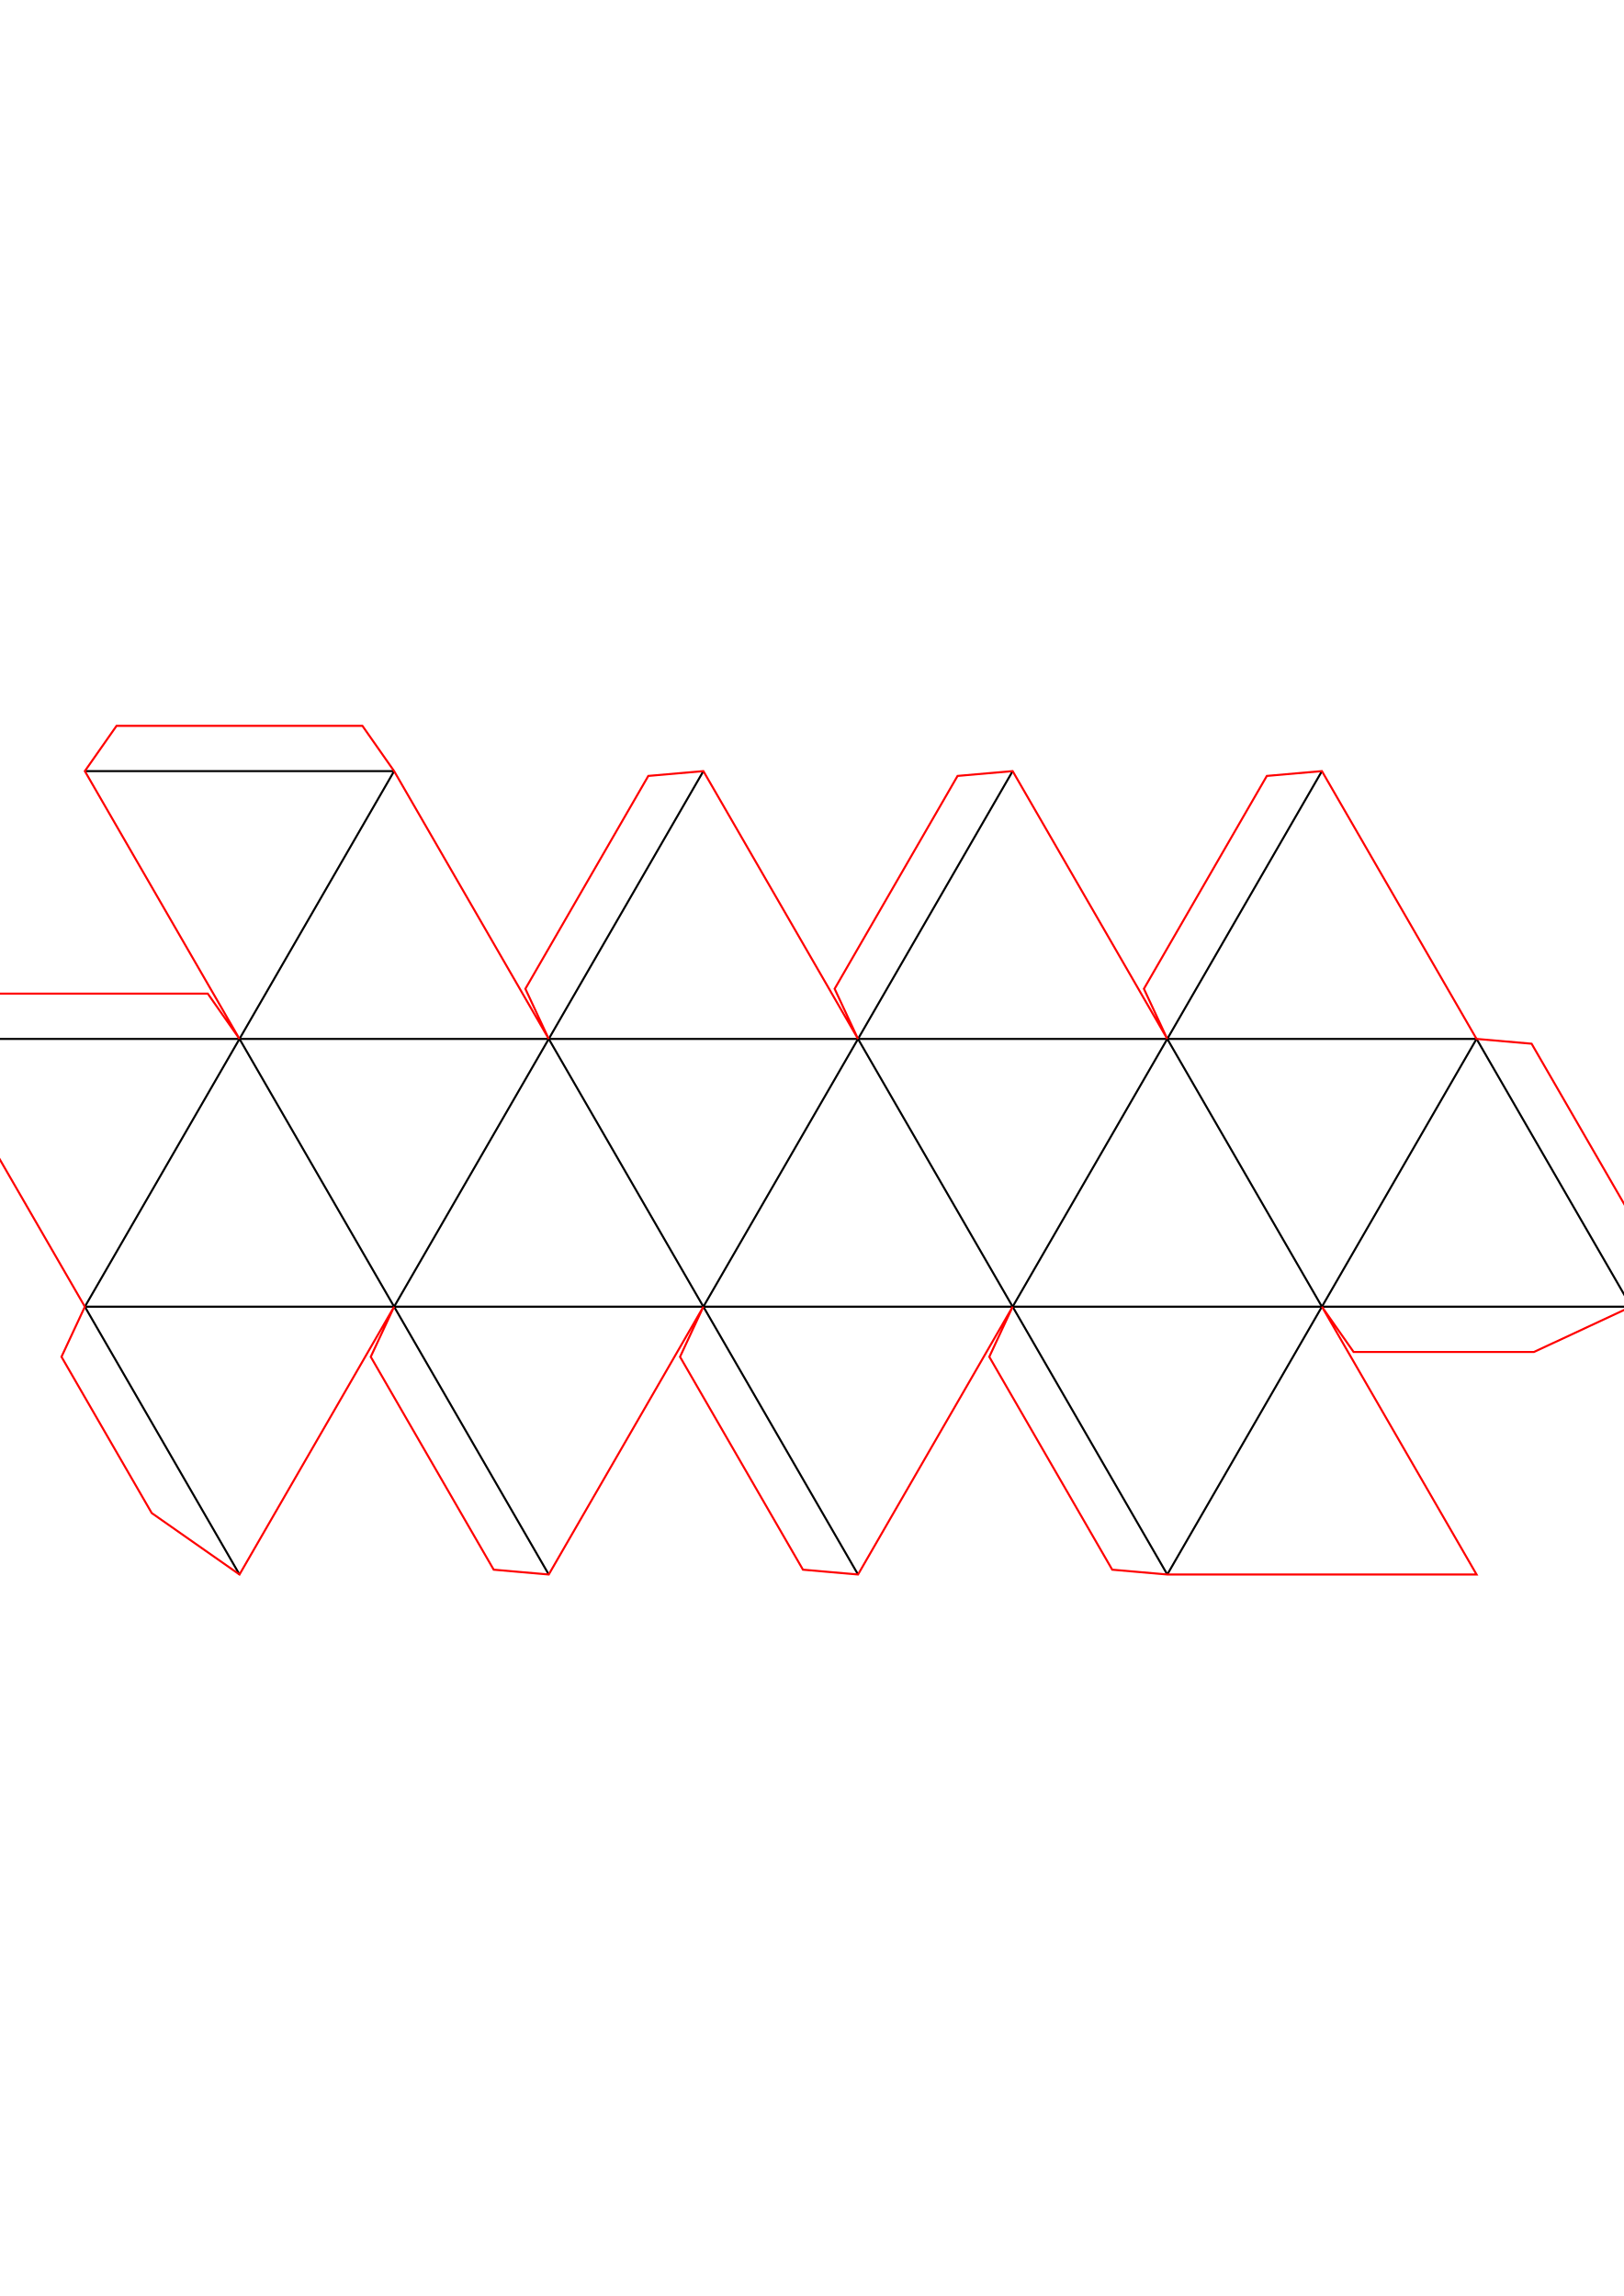
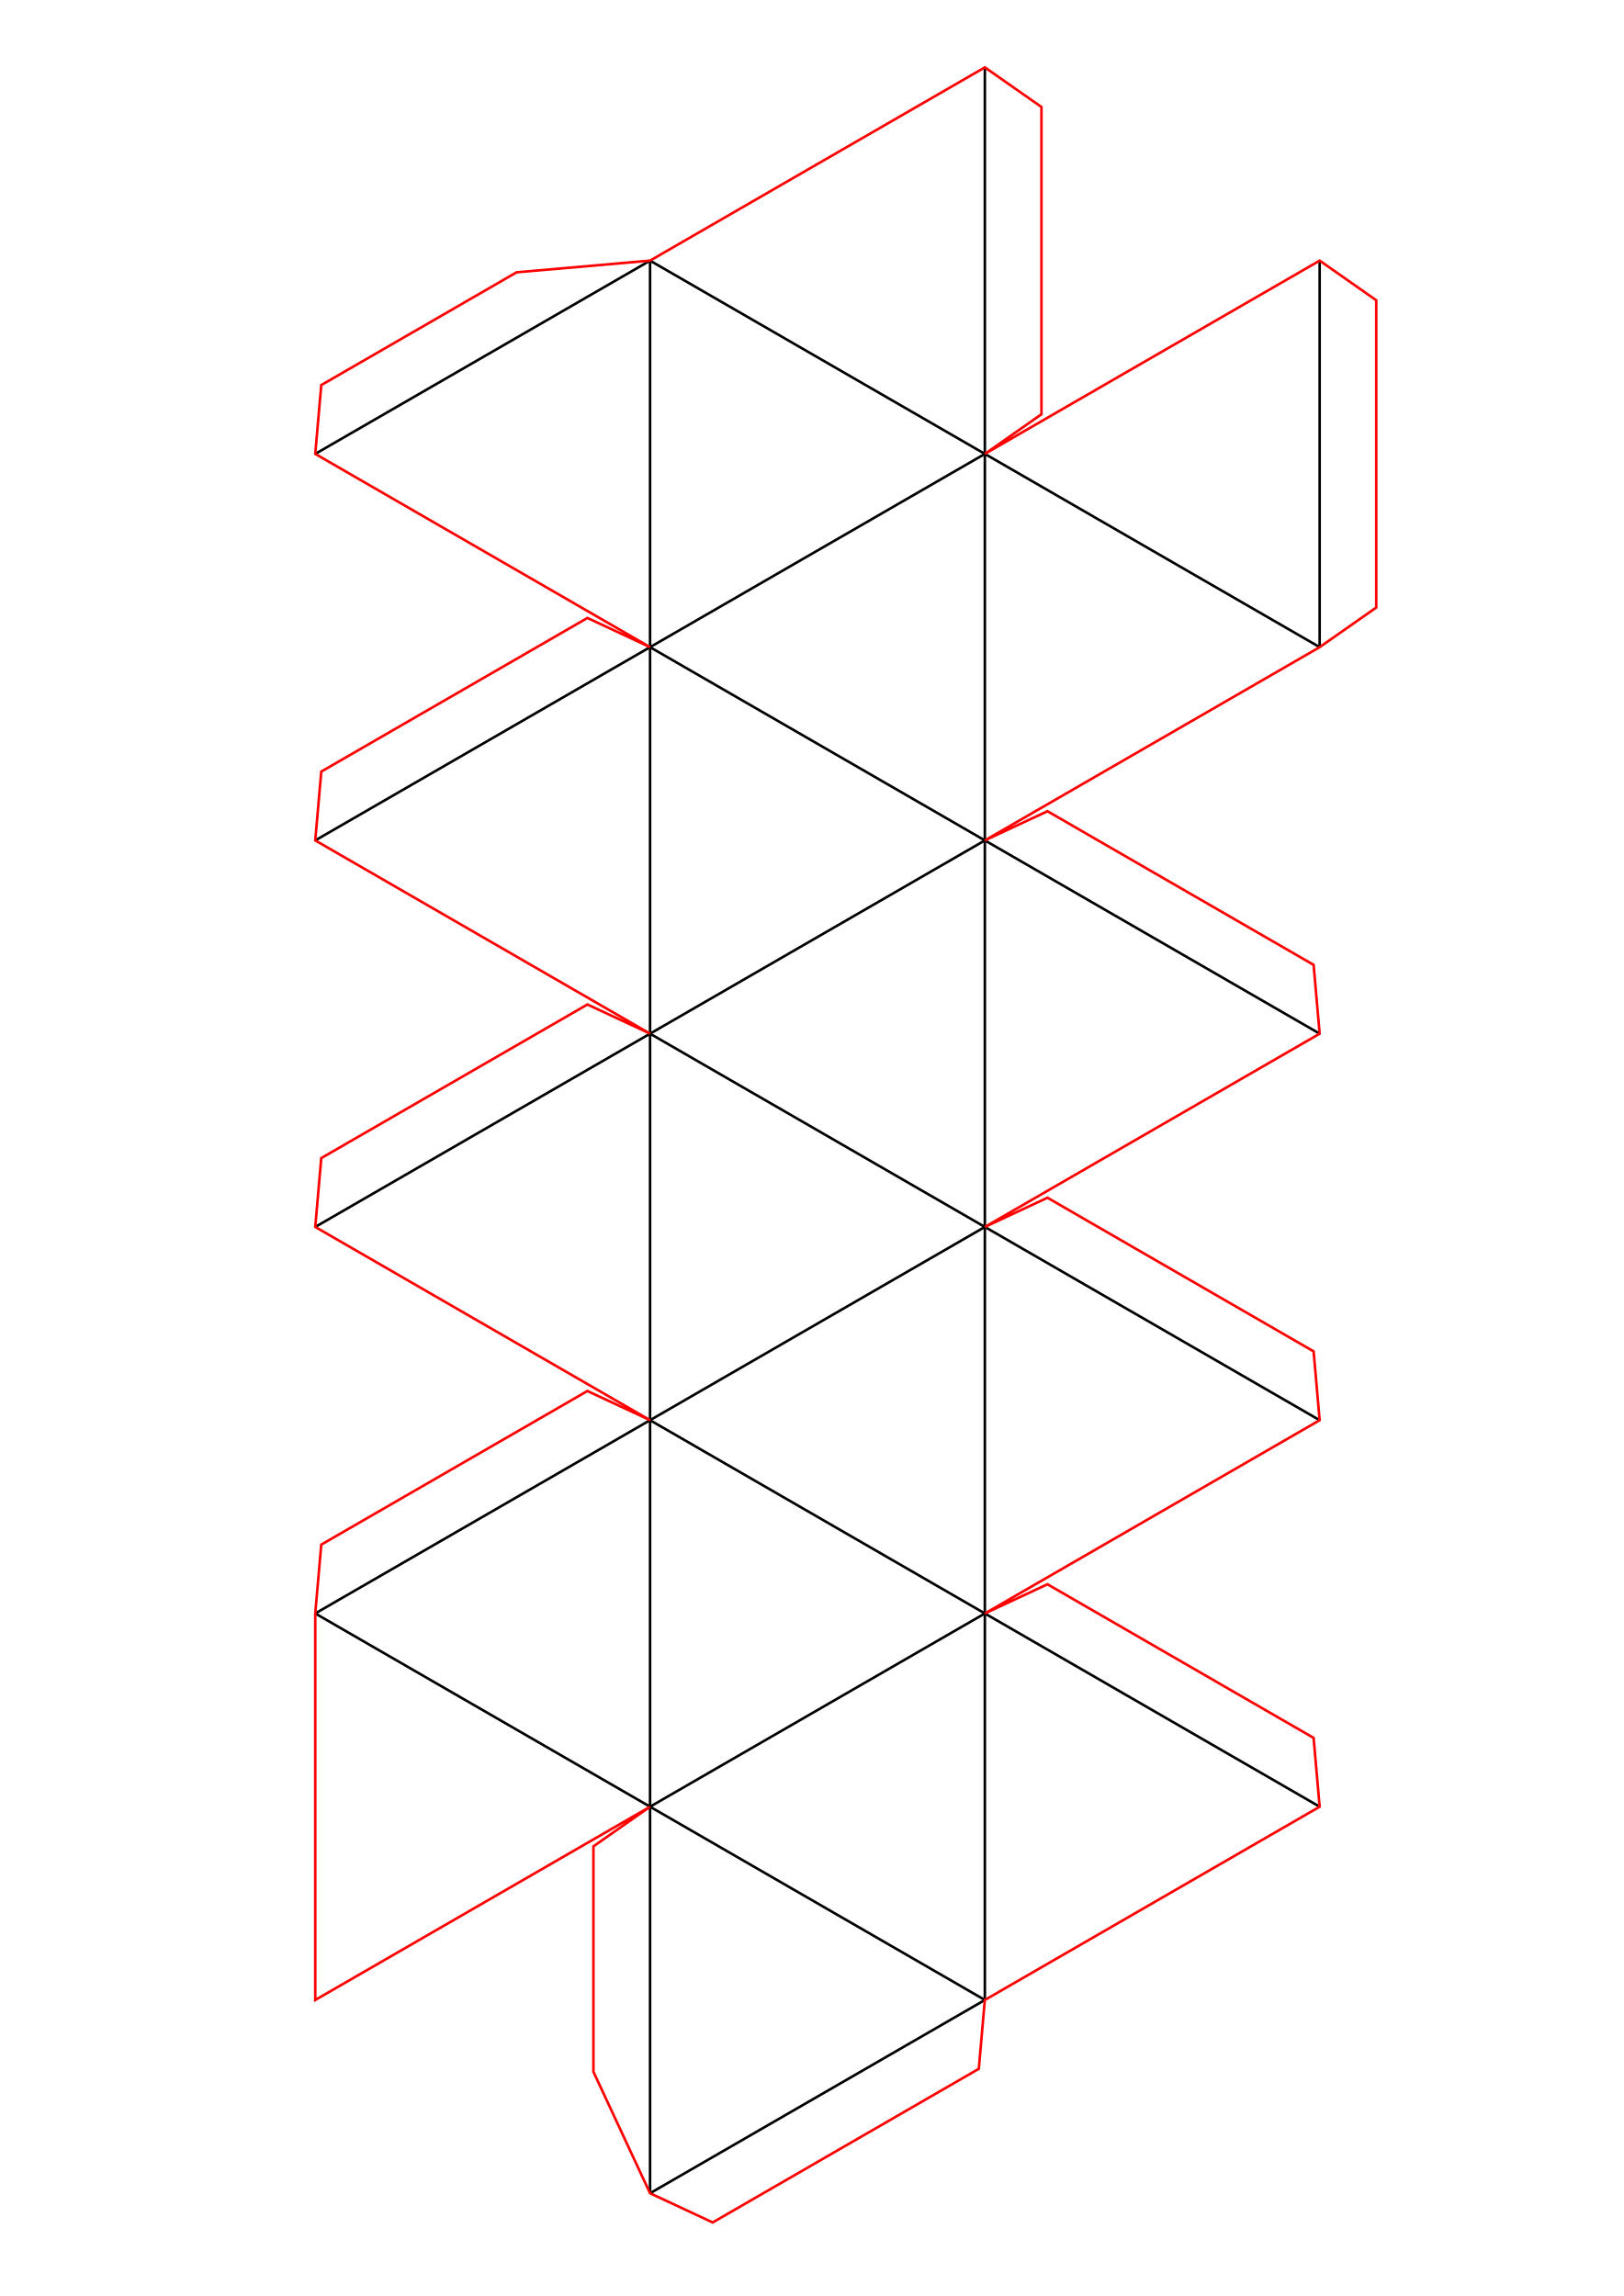
<svg xmlns="http://www.w3.org/2000/svg" width="210mm" height="297mm" viewBox="0 0 210 297" version="1.1" id="svg3552">
  <defs id="defs3549" />
  <g id="layer1">
-     <path style="fill:none;stroke:#000000;stroke-width:0.265px;stroke-linecap:butt;stroke-linejoin:miter;stroke-opacity:1" d="m 10.974,99.748 c 13.333,0 26.667,0 40,-1e-4" id="path232647-1-0" />
-     <path style="fill:none;stroke:#000000;stroke-width:0.265px;stroke-linecap:butt;stroke-linejoin:miter;stroke-opacity:1" d="M 30.975,134.389 10.976,169.03" id="path232577-8" />
-     <path style="fill:none;stroke:#000000;stroke-width:0.265px;stroke-linecap:butt;stroke-linejoin:miter;stroke-opacity:1" d="m 10.975,169.029 20,34.641" id="path232663-7-4-53" />
-     <path style="fill:none;stroke:#000000;stroke-width:0.265px;stroke-linecap:butt;stroke-linejoin:miter;stroke-opacity:1" d="m 10.974,169.03 c 13.333,0 26.667,0 40,-10e-5" id="path232647-1-8" />
-     <path style="fill:none;stroke:#000000;stroke-width:0.265px;stroke-linecap:butt;stroke-linejoin:miter;stroke-opacity:1" d="M 50.974,169.03 30.975,134.389" id="path232577-8-7-1" />
-     <path style="fill:none;stroke:#000000;stroke-width:0.265px;stroke-linecap:butt;stroke-linejoin:miter;stroke-opacity:1" d="m 30.973,134.389 c 13.333,0 26.667,0 40,-1e-4" id="path232647-1-9" />
-     <path style="fill:none;stroke:#000000;stroke-width:0.265px;stroke-linecap:butt;stroke-linejoin:miter;stroke-opacity:1" d="m -9.027,134.389 c 13.333,0 26.667,0 40,-1e-4" id="path232647-1-9-6" />
-     <path style="fill:none;stroke:#000000;stroke-width:0.265px;stroke-linecap:butt;stroke-linejoin:miter;stroke-opacity:1" d="M 70.973,134.389 50.974,169.03" id="path232577-8-6" />
-     <path style="fill:none;stroke:#000000;stroke-width:0.265px;stroke-linecap:butt;stroke-linejoin:miter;stroke-opacity:1" d="M 30.974,134.389 50.974,99.748" id="path232663-7-4-5-4" />
-     <path style="fill:none;stroke:#000000;stroke-width:0.265px;stroke-linecap:butt;stroke-linejoin:miter;stroke-opacity:1" d="M 50.973,169.029 70.973,203.67" id="path232663-7-4-53-3" />
-     <path style="fill:none;stroke:#000000;stroke-width:0.265px;stroke-linecap:butt;stroke-linejoin:miter;stroke-opacity:1" d="m 50.972,169.03 c 13.333,0 26.667,0 40,-10e-5" id="path232647-1-8-3" />
-     <path style="fill:none;stroke:#000000;stroke-width:0.265px;stroke-linecap:butt;stroke-linejoin:miter;stroke-opacity:1" d="M 90.972,169.03 70.973,134.389" id="path232577-8-7-1-6" />
-     <path style="fill:none;stroke:#000000;stroke-width:0.265px;stroke-linecap:butt;stroke-linejoin:miter;stroke-opacity:1" d="m 70.972,134.389 c 13.333,0 26.667,0 40,-1e-4" id="path232647-1-4" />
-     <path style="fill:none;stroke:#000000;stroke-width:0.265px;stroke-linecap:butt;stroke-linejoin:miter;stroke-opacity:1" d="M 110.972,134.389 90.973,169.029" id="path232577-8-88" />
-     <path style="fill:none;stroke:#000000;stroke-width:0.265px;stroke-linecap:butt;stroke-linejoin:miter;stroke-opacity:1" d="M 70.973,134.389 90.973,99.748" id="path232663-7-4-5-8" />
-     <path style="fill:none;stroke:#000000;stroke-width:0.265px;stroke-linecap:butt;stroke-linejoin:miter;stroke-opacity:1" d="m 90.972,169.029 20,34.641" id="path232663-7-4-53-7" />
-     <path style="fill:none;stroke:#000000;stroke-width:0.265px;stroke-linecap:butt;stroke-linejoin:miter;stroke-opacity:1" d="m 90.971,169.029 c 13.333,0 26.667,0 40,-1e-4" id="path232647-1-8-7" />
-     <path style="fill:none;stroke:#000000;stroke-width:0.265px;stroke-linecap:butt;stroke-linejoin:miter;stroke-opacity:1" d="M 130.971,169.029 110.972,134.389" id="path232577-8-7-1-4" />
-     <path style="fill:none;stroke:#000000;stroke-width:0.265px;stroke-linecap:butt;stroke-linejoin:miter;stroke-opacity:1" d="m 110.97,134.389 c 13.333,0 26.667,0 40,-1e-4" id="path232647-1-9-3" />
-     <path style="fill:none;stroke:#000000;stroke-width:0.265px;stroke-linecap:butt;stroke-linejoin:miter;stroke-opacity:1" d="m 150.97,134.389 -19.999,34.641" id="path232577-8-6-0" />
-     <path style="fill:none;stroke:#000000;stroke-width:0.265px;stroke-linecap:butt;stroke-linejoin:miter;stroke-opacity:1" d="M 110.971,134.389 130.971,99.748" id="path232663-7-4-5-4-3" />
-     <path style="fill:none;stroke:#000000;stroke-width:0.265px;stroke-linecap:butt;stroke-linejoin:miter;stroke-opacity:1" d="m 130.97,169.029 20,34.641" id="path232663-7-4-53-3-9" />
-     <path style="fill:none;stroke:#000000;stroke-width:0.265px;stroke-linecap:butt;stroke-linejoin:miter;stroke-opacity:1" d="m 130.969,169.029 c 13.333,0 26.667,0 40,-1e-4" id="path232647-1-8-3-2" />
-     <path style="fill:none;stroke:#000000;stroke-width:0.265px;stroke-linecap:butt;stroke-linejoin:miter;stroke-opacity:1" d="M 170.969,169.029 150.97,203.67" id="path232577-8-8-8-5" />
-     <path style="fill:none;stroke:#000000;stroke-width:0.265px;stroke-linecap:butt;stroke-linejoin:miter;stroke-opacity:1" d="M 170.969,169.029 150.97,134.389" id="path232577-8-7-1-6-4" />
-     <path style="fill:none;stroke:#000000;stroke-width:0.265px;stroke-linecap:butt;stroke-linejoin:miter;stroke-opacity:1" d="m 150.969,134.389 c 13.333,0 26.667,0 40,-1e-4" id="path232647-1-5" />
-     <path style="fill:none;stroke:#000000;stroke-width:0.265px;stroke-linecap:butt;stroke-linejoin:miter;stroke-opacity:1" d="m 190.969,134.388 -19.999,34.641" id="path232577-8-9" />
-     <path style="fill:none;stroke:#000000;stroke-width:0.265px;stroke-linecap:butt;stroke-linejoin:miter;stroke-opacity:1" d="M 150.97,134.389 170.97,99.748" id="path232663-7-4-5-46" />
-     <path style="fill:none;stroke:#000000;stroke-width:0.265px;stroke-linecap:butt;stroke-linejoin:miter;stroke-opacity:1" d="m 170.968,169.029 c 13.333,0 26.667,0 40,-1e-4" id="path232647-1-8-4" />
-     <path style="fill:none;stroke:#000000;stroke-width:0.265px;stroke-linecap:butt;stroke-linejoin:miter;stroke-opacity:1" d="M 210.968,169.029 190.969,134.388" id="path232577-8-7-1-7" />
-     <path style="fill:none;stroke:#ff0000;stroke-width:0.265px;stroke-linecap:butt;stroke-linejoin:miter;stroke-opacity:1" d="m 170.969,169.029 20,34.641 -39.999,2e-4 -7.123,-0.623 -15.898,-27.538 3.022,-6.48 -19.999,34.641 -7.123,-0.623 -15.898,-27.538 3.021,-6.48 -19.999,34.641 -7.123,-0.623 -15.898,-27.538 3.022,-6.48 -19.999,34.641 -11.353,-7.949 -11.669,-20.212 3.022,-6.479 -20,-34.642 4.099,-5.857 H 26.872 l 4.101,5.857 -20,-34.641 4.101,-5.857 h 31.797 l 4.101,5.857 19.999,34.641 -3.021,-6.48 15.898,-27.538 7.123,-0.623 19.999,34.641 -3.022,-6.48 15.898,-27.538 7.123,-0.623 19.999,34.641 -3.021,-6.48 15.898,-27.538 7.123,-0.623 19.999,34.641 7.122,0.622 15.899,27.537 -3.022,6.48 -12.574,5.858 h -23.325 l -4.1,-5.857" id="path3019-2-6" />
+     <path style="fill:none;stroke:#000000;stroke-width:0.331px;stroke-linecap:butt;stroke-linejoin:miter;stroke-opacity:1" d="m 170.676,33.713 c 0,16.667 0,33.333 1.3e-4,50" id="path232647-1-0" />
+     <path style="fill:none;stroke:#000000;stroke-width:0.331px;stroke-linecap:butt;stroke-linejoin:miter;stroke-opacity:1" d="M 127.375,58.715 84.074,33.716" id="path232577-8" />
+     <path style="fill:none;stroke:#000000;stroke-width:0.331px;stroke-linecap:butt;stroke-linejoin:miter;stroke-opacity:1" d="M 84.074,33.714 40.773,58.715" id="path232663-7-4-53" />
+     <path style="fill:none;stroke:#000000;stroke-width:0.331px;stroke-linecap:butt;stroke-linejoin:miter;stroke-opacity:1" d="m 84.074,33.714 c 0,16.667 0,33.333 1.25e-4,50" id="path232647-1-8" />
+     <path style="fill:none;stroke:#000000;stroke-width:0.331px;stroke-linecap:butt;stroke-linejoin:miter;stroke-opacity:1" d="M 84.074,83.714 127.375,58.715" id="path232577-8-7-1" />
+     <path style="fill:none;stroke:#000000;stroke-width:0.331px;stroke-linecap:butt;stroke-linejoin:miter;stroke-opacity:1" d="m 127.375,58.712 c 0,16.667 0,33.333 1.3e-4,50" id="path232647-1-9" />
+     <path style="fill:none;stroke:#000000;stroke-width:0.331px;stroke-linecap:butt;stroke-linejoin:miter;stroke-opacity:1" d="m 127.375,8.713 c 0,16.667 0,33.333 1.2e-4,50" id="path232647-1-9-6" />
+     <path style="fill:none;stroke:#000000;stroke-width:0.331px;stroke-linecap:butt;stroke-linejoin:miter;stroke-opacity:1" d="M 127.375,108.712 84.074,83.714" id="path232577-8-6" />
+     <path style="fill:none;stroke:#000000;stroke-width:0.331px;stroke-linecap:butt;stroke-linejoin:miter;stroke-opacity:1" d="m 127.375,58.713 43.301,25" id="path232663-7-4-5-4" />
+     <path style="fill:none;stroke:#000000;stroke-width:0.331px;stroke-linecap:butt;stroke-linejoin:miter;stroke-opacity:1" d="M 84.074,83.712 40.773,108.712" id="path232663-7-4-53-3" />
+     <path style="fill:none;stroke:#000000;stroke-width:0.331px;stroke-linecap:butt;stroke-linejoin:miter;stroke-opacity:1" d="m 84.074,83.711 c 0,16.667 0,33.333 1.25e-4,50" id="path232647-1-8-3" />
+     <path style="fill:none;stroke:#000000;stroke-width:0.331px;stroke-linecap:butt;stroke-linejoin:miter;stroke-opacity:1" d="M 84.074,133.711 127.375,108.712" id="path232577-8-7-1-6" />
+     <path style="fill:none;stroke:#000000;stroke-width:0.331px;stroke-linecap:butt;stroke-linejoin:miter;stroke-opacity:1" d="m 127.375,108.711 c 0,16.667 0,33.333 1.3e-4,50" id="path232647-1-4" />
+     <path style="fill:none;stroke:#000000;stroke-width:0.331px;stroke-linecap:butt;stroke-linejoin:miter;stroke-opacity:1" d="M 127.375,158.711 84.074,133.713" id="path232577-8-88" />
+     <path style="fill:none;stroke:#000000;stroke-width:0.331px;stroke-linecap:butt;stroke-linejoin:miter;stroke-opacity:1" d="m 127.375,108.712 43.301,25" id="path232663-7-4-5-8" />
+     <path style="fill:none;stroke:#000000;stroke-width:0.331px;stroke-linecap:butt;stroke-linejoin:miter;stroke-opacity:1" d="M 84.074,133.711 40.773,158.711" id="path232663-7-4-53-7" />
+     <path style="fill:none;stroke:#000000;stroke-width:0.331px;stroke-linecap:butt;stroke-linejoin:miter;stroke-opacity:1" d="m 84.074,133.71 c 0,16.667 0,33.333 1.25e-4,50" id="path232647-1-8-7" />
+     <path style="fill:none;stroke:#000000;stroke-width:0.331px;stroke-linecap:butt;stroke-linejoin:miter;stroke-opacity:1" d="M 84.074,183.71 127.375,158.711" id="path232577-8-7-1-4" />
+     <path style="fill:none;stroke:#000000;stroke-width:0.331px;stroke-linecap:butt;stroke-linejoin:miter;stroke-opacity:1" d="m 127.375,158.709 c 0,16.667 0,33.333 1.3e-4,50" id="path232647-1-9-3" />
+     <path style="fill:none;stroke:#000000;stroke-width:0.331px;stroke-linecap:butt;stroke-linejoin:miter;stroke-opacity:1" d="M 127.375,208.709 84.074,183.71" id="path232577-8-6-0" />
+     <path style="fill:none;stroke:#000000;stroke-width:0.331px;stroke-linecap:butt;stroke-linejoin:miter;stroke-opacity:1" d="m 127.375,158.71 43.301,25" id="path232663-7-4-5-4-3" />
+     <path style="fill:none;stroke:#000000;stroke-width:0.331px;stroke-linecap:butt;stroke-linejoin:miter;stroke-opacity:1" d="M 84.074,183.709 40.773,208.709" id="path232663-7-4-53-3-9" />
+     <path style="fill:none;stroke:#000000;stroke-width:0.331px;stroke-linecap:butt;stroke-linejoin:miter;stroke-opacity:1" d="m 84.074,183.708 c 0,16.667 0,33.333 1.25e-4,50" id="path232647-1-8-3-2" />
+     <path style="fill:none;stroke:#000000;stroke-width:0.331px;stroke-linecap:butt;stroke-linejoin:miter;stroke-opacity:1" d="M 84.074,233.708 40.773,208.709" id="path232577-8-8-8-5" />
+     <path style="fill:none;stroke:#000000;stroke-width:0.331px;stroke-linecap:butt;stroke-linejoin:miter;stroke-opacity:1" d="M 84.074,233.708 127.375,208.709" id="path232577-8-7-1-6-4" />
+     <path style="fill:none;stroke:#000000;stroke-width:0.331px;stroke-linecap:butt;stroke-linejoin:miter;stroke-opacity:1" d="m 127.375,208.708 c 0,16.667 0,33.333 1.3e-4,50" id="path232647-1-5" />
+     <path style="fill:none;stroke:#000000;stroke-width:0.331px;stroke-linecap:butt;stroke-linejoin:miter;stroke-opacity:1" d="M 127.375,258.708 84.074,233.709" id="path232577-8-9" />
+     <path style="fill:none;stroke:#000000;stroke-width:0.331px;stroke-linecap:butt;stroke-linejoin:miter;stroke-opacity:1" d="m 127.375,208.709 43.301,25" id="path232663-7-4-5-46" />
+     <path style="fill:none;stroke:#000000;stroke-width:0.331px;stroke-linecap:butt;stroke-linejoin:miter;stroke-opacity:1" d="m 84.074,233.706 c 0,16.667 0,33.333 1.25e-4,50" id="path232647-1-8-4" />
+     <path style="fill:none;stroke:#000000;stroke-width:0.331px;stroke-linecap:butt;stroke-linejoin:miter;stroke-opacity:1" d="M 84.074,283.707 127.375,258.708" id="path232577-8-7-1-7" />
+     <path style="fill:none;stroke:#ff0000;stroke-width:0.331px;stroke-linecap:butt;stroke-linejoin:miter;stroke-opacity:1" d="m 84.074,233.708 -43.301,25 -2.5e-4,-49.999 0.779,-8.904 34.422,-19.873 8.1,3.778 -43.301,-24.999 0.779,-8.904 34.422,-19.873 8.1,3.777 -43.301,-24.999 0.779,-8.904 34.422,-19.873 8.1,3.778 -43.301,-24.999 0.779,-8.903 25.264,-14.587 17.257,-1.509 43.302,-24.999 7.321,5.124 v 39.747 l -7.322,5.127 43.301,-25 7.322,5.127 v 39.747 l -7.322,5.127 -43.302,24.999 8.1,-3.777 34.422,19.873 0.779,8.904 -43.301,24.999 8.1,-3.778 34.422,19.873 0.779,8.904 -43.301,24.999 8.1,-3.777 34.422,19.873 0.779,8.904 -43.302,24.998 -0.778,8.903 -34.421,19.874 -8.101,-3.777 -7.323,-15.717 v -29.156 l 7.322,-5.126" id="path3019-2-6" />
  </g>
</svg>
